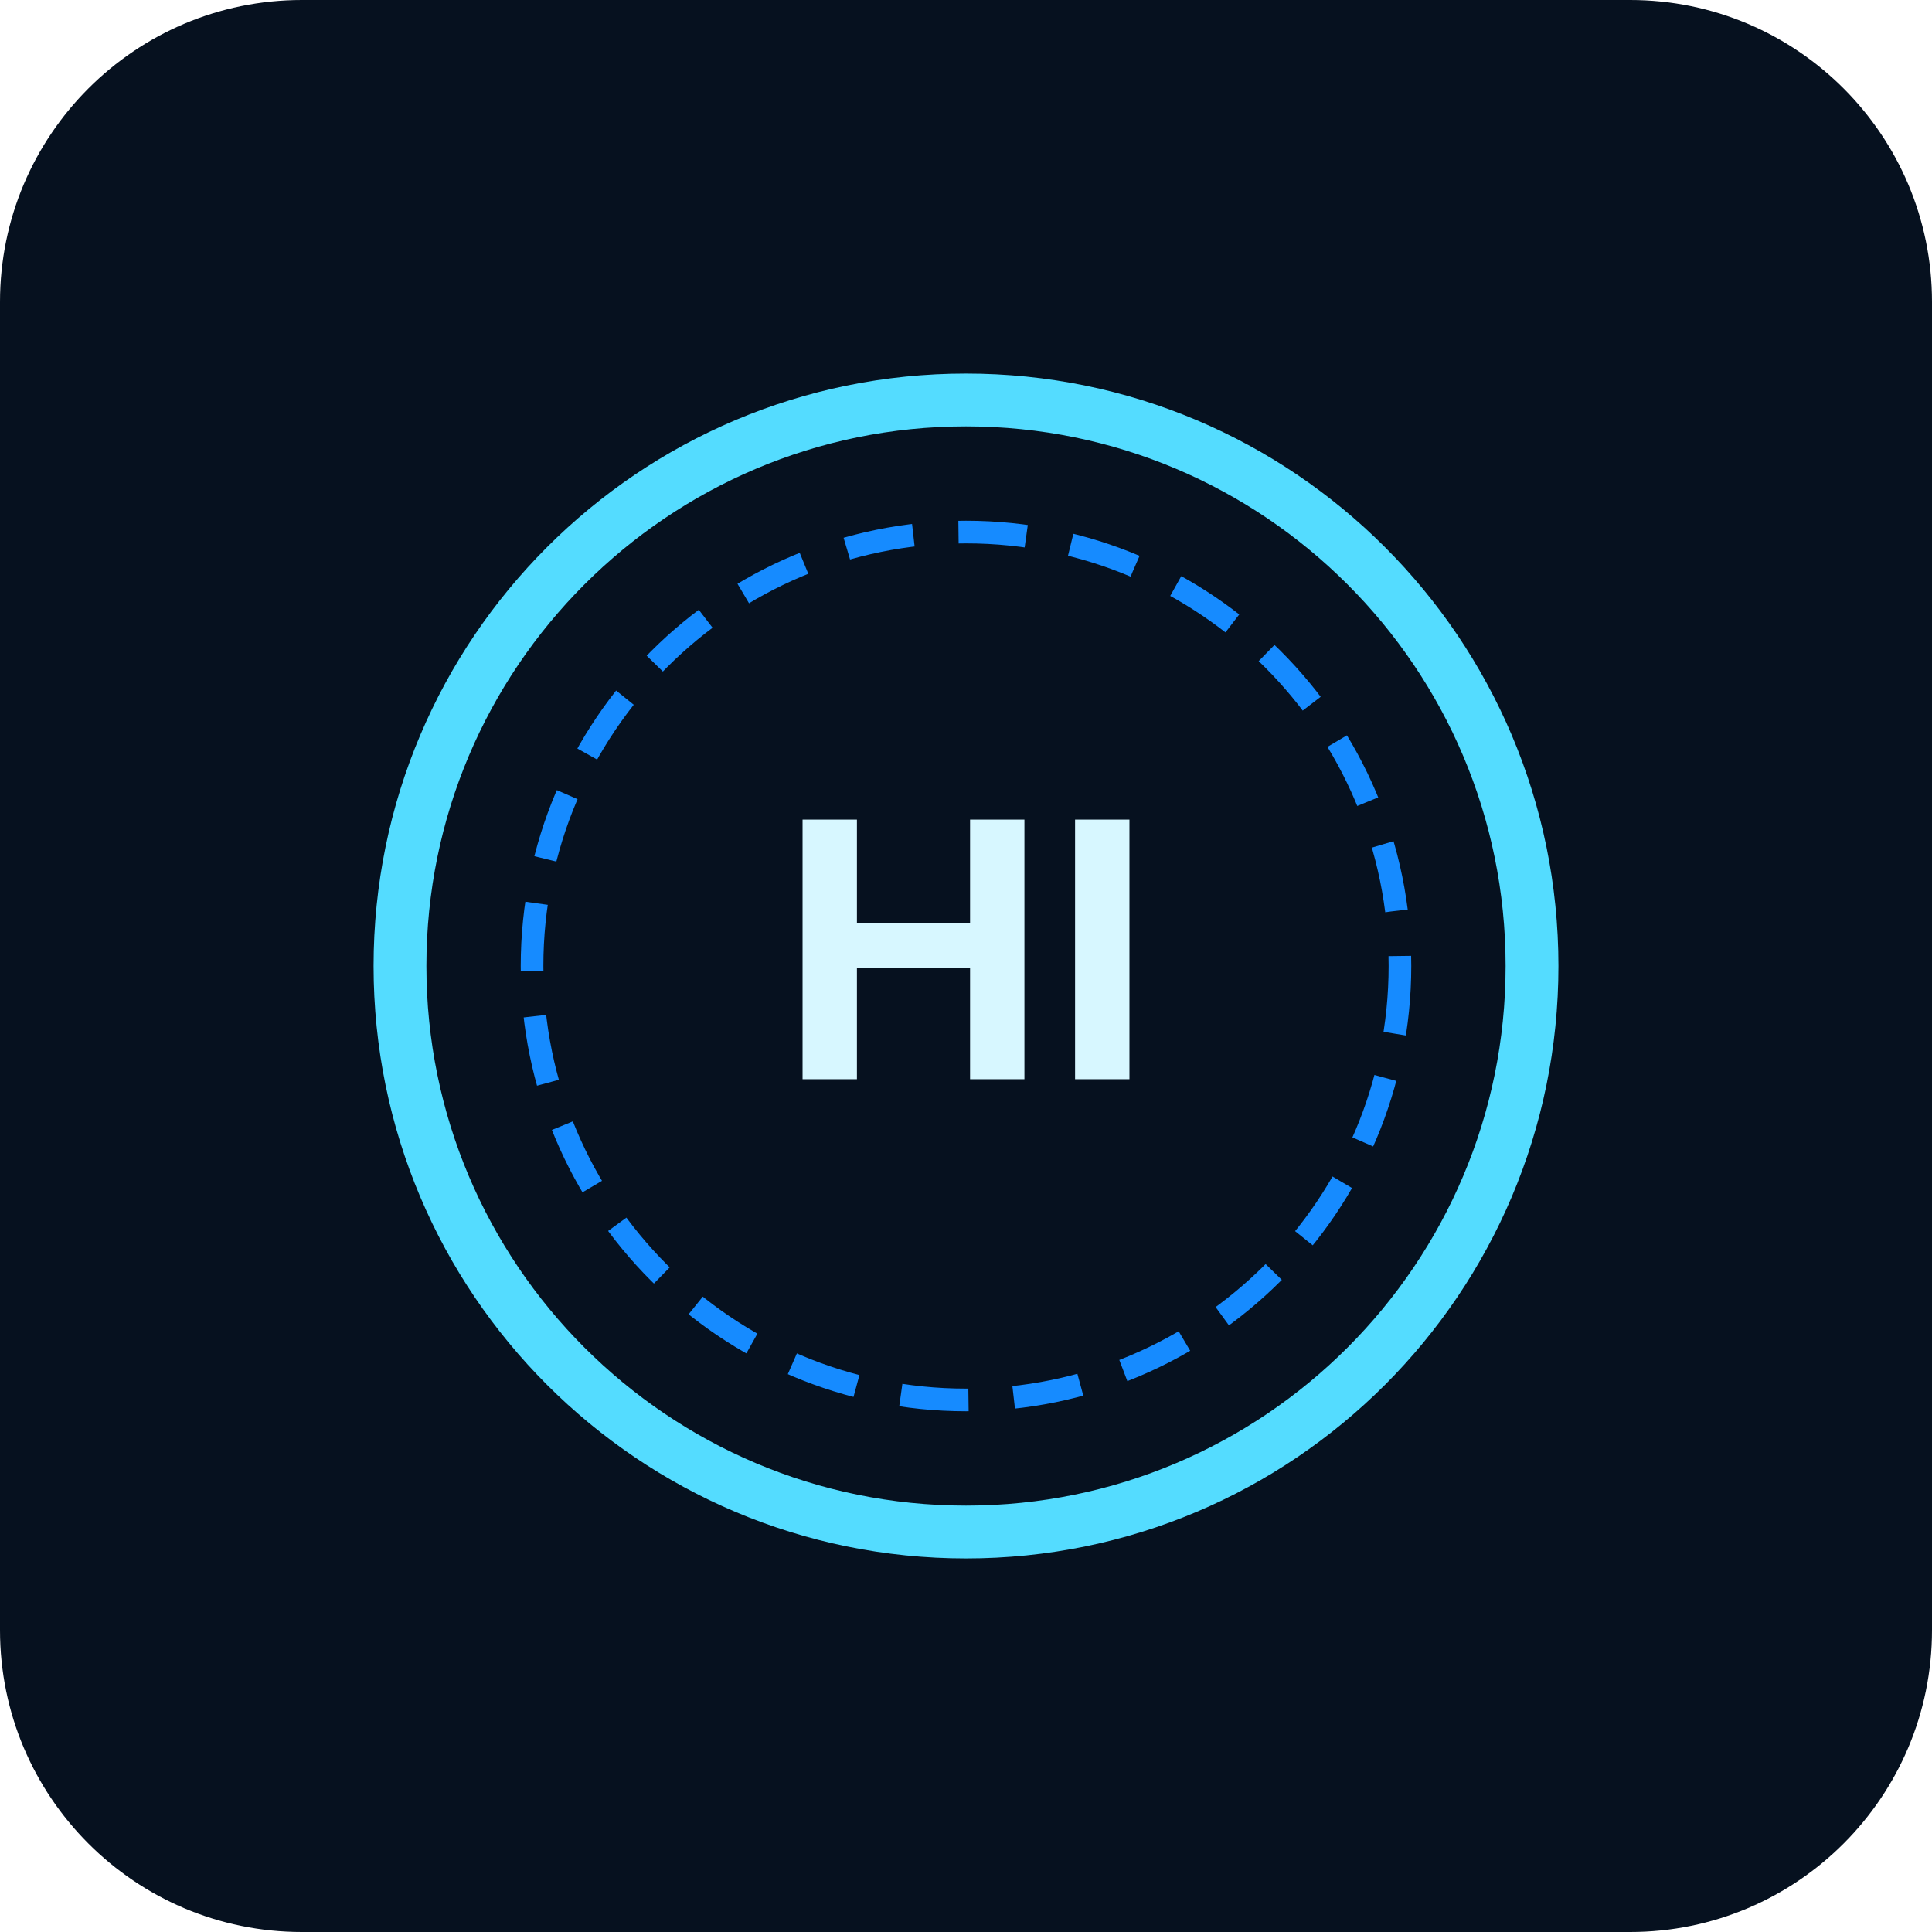
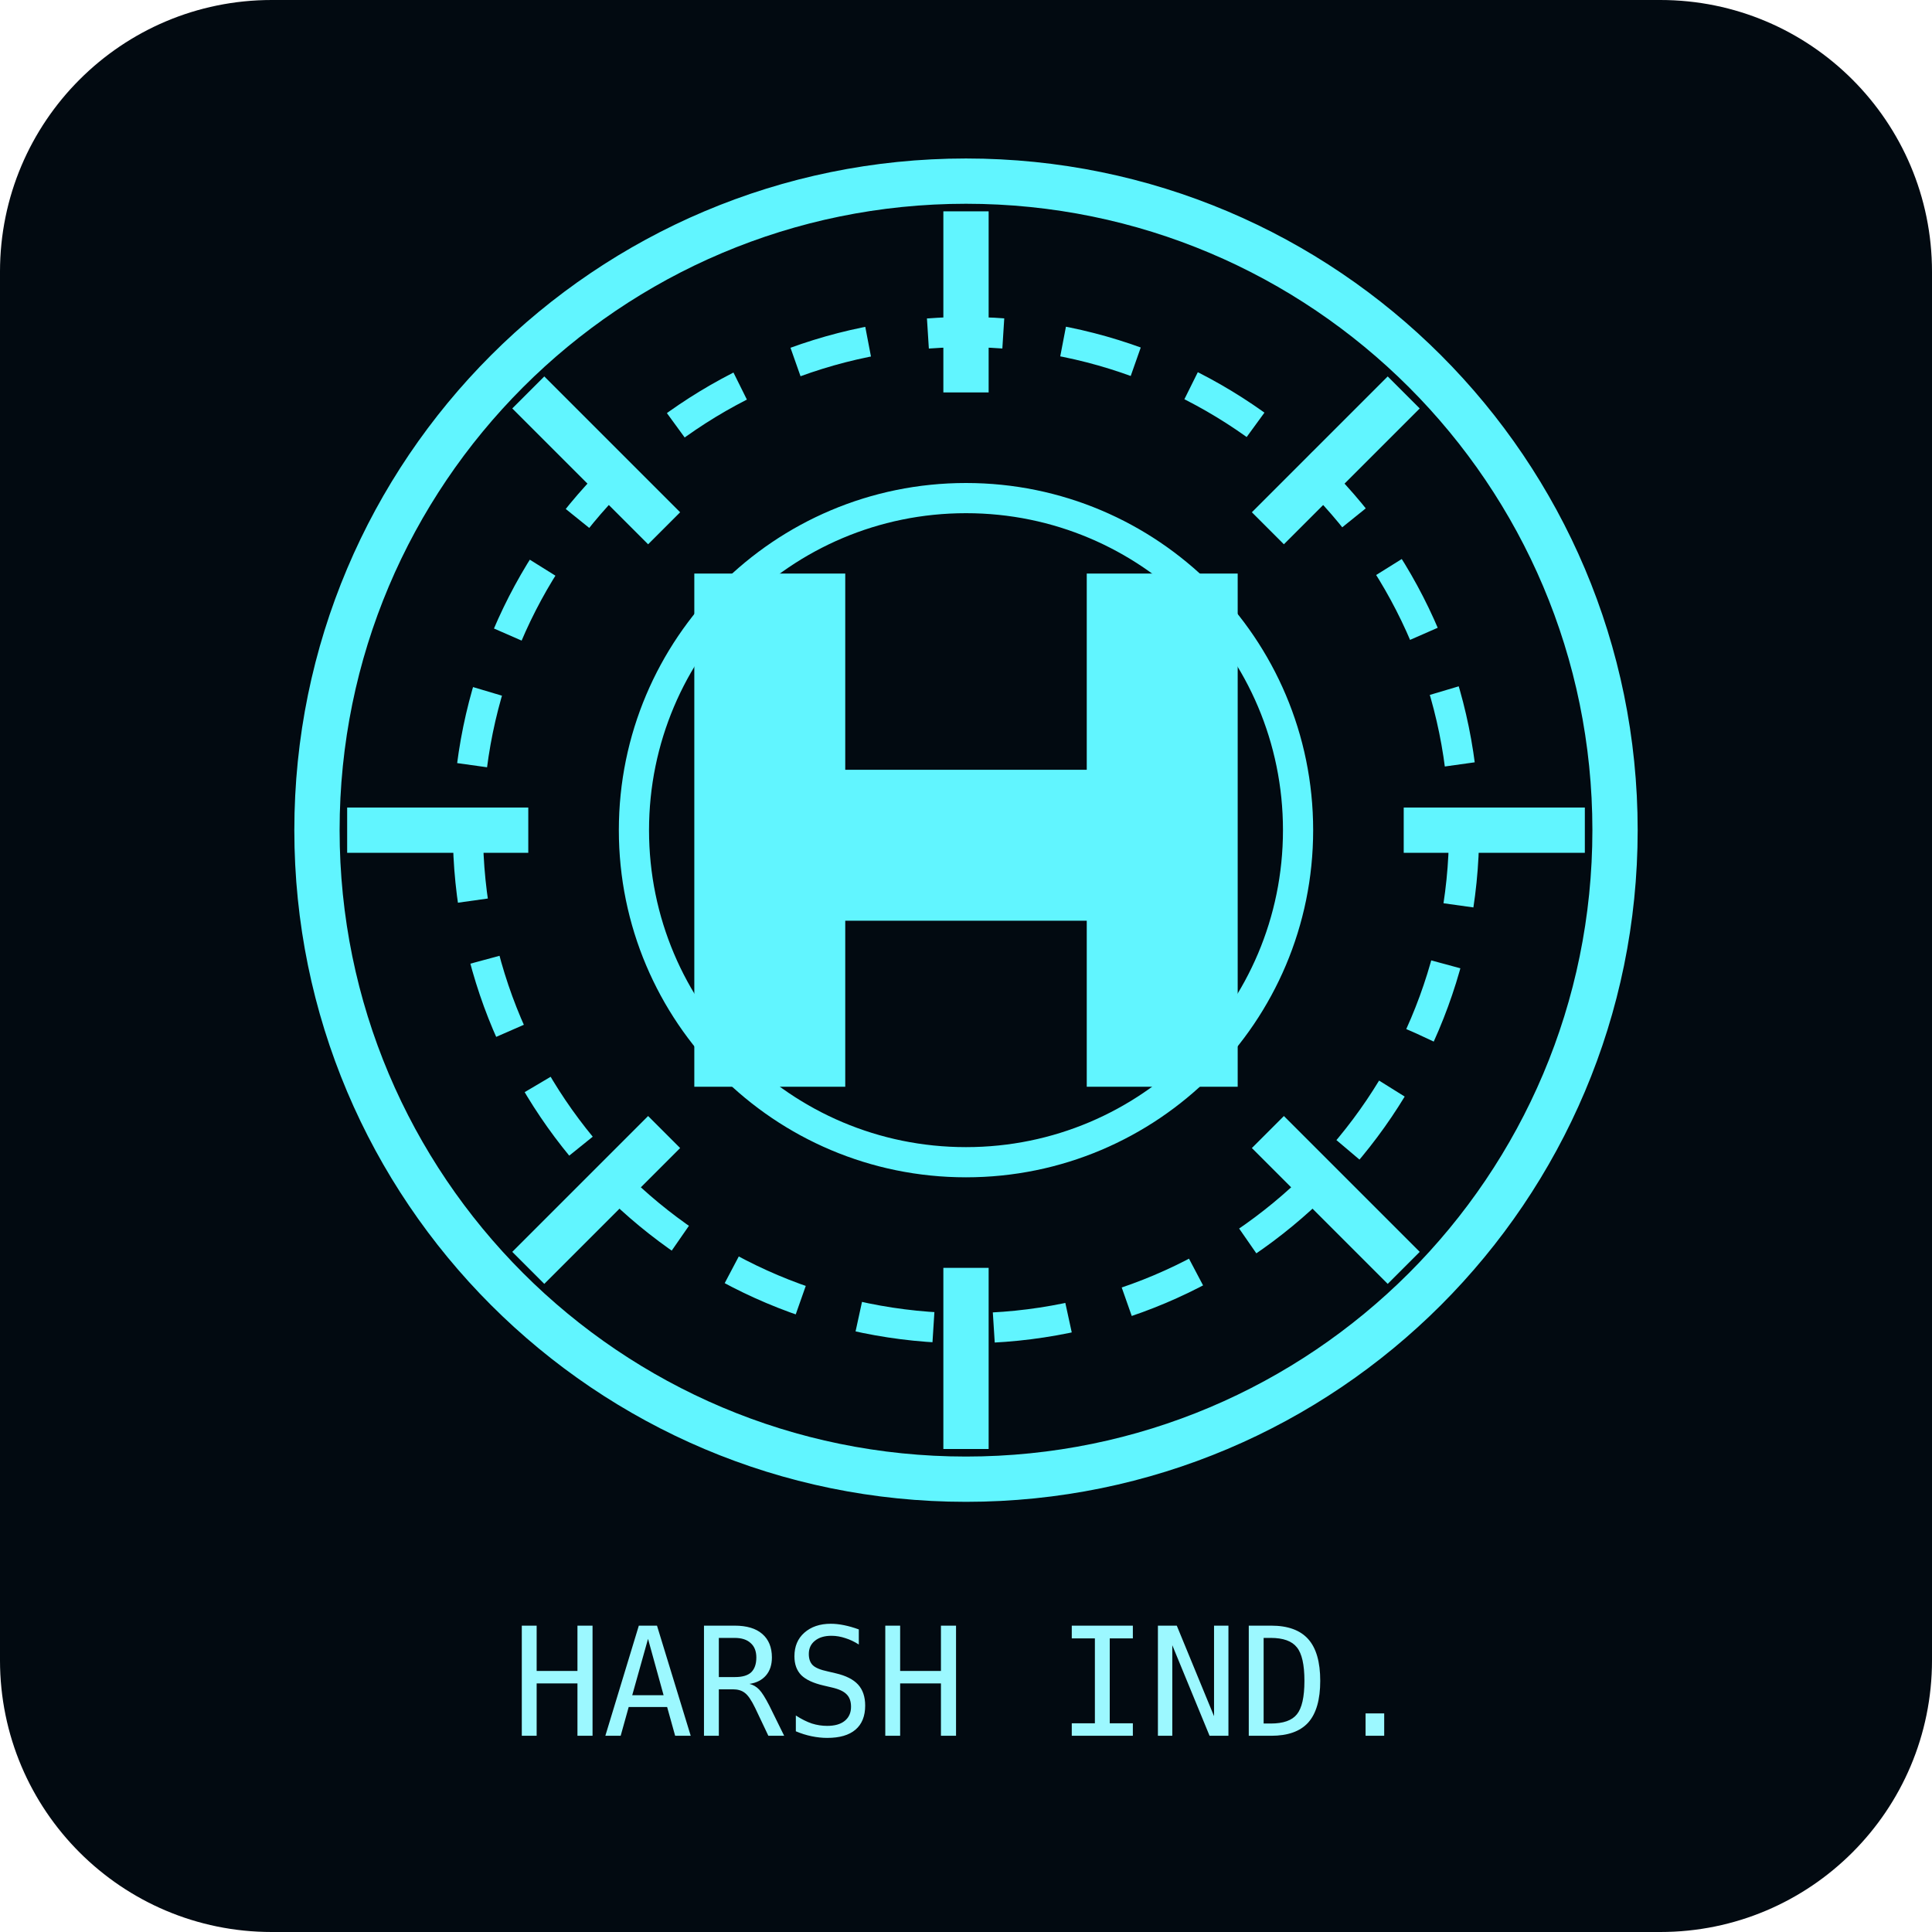
- <svg xmlns="http://www.w3.org/2000/svg" viewBox="0 0 512 512">
-   <rect width="512" height="512" rx="80" fill="#06111f" />
-   <circle cx="256" cy="256" r="150" fill="none" stroke="#54dcff" stroke-width="14" />
-   <circle cx="256" cy="256" r="115" fill="none" stroke="#168bff" stroke-width="6" stroke-dasharray="18 12" />
-   <text x="256" y="286" font-family="Arial" font-size="100" font-weight="bold" fill="#d7f7ff" text-anchor="middle">HI</text>
+ <svg xmlns="http://www.w3.org/2000/svg" viewBox="0 0 128 128">
+   <rect width="128" height="128" rx="18" fill="#020a11" />
+   <g fill="none" stroke="#61f5ff">
+     <circle cx="64" cy="55" r="43" stroke-width="3" />
+     <circle cx="64" cy="55" r="33" stroke-width="2" stroke-dasharray="5 4" />
+     <circle cx="64" cy="55" r="22" stroke-width="2" />
+     <path d="M64 14v12M64 84v12M23 55h12M93 55h12M35 26l9 9M84 75l9 9M93 26l-9 9M44 75l-9 9" stroke-width="3" />
+     <path d="M46 72V38h10v13h16V38h10v34H72V61H56v11z" fill="#61f5ff" stroke="none" />
+   </g>
+   <text x="64" y="115" text-anchor="middle" fill="#9cf8ff" font-family="monospace" font-size="10">HARSH IND.</text>
</svg>
